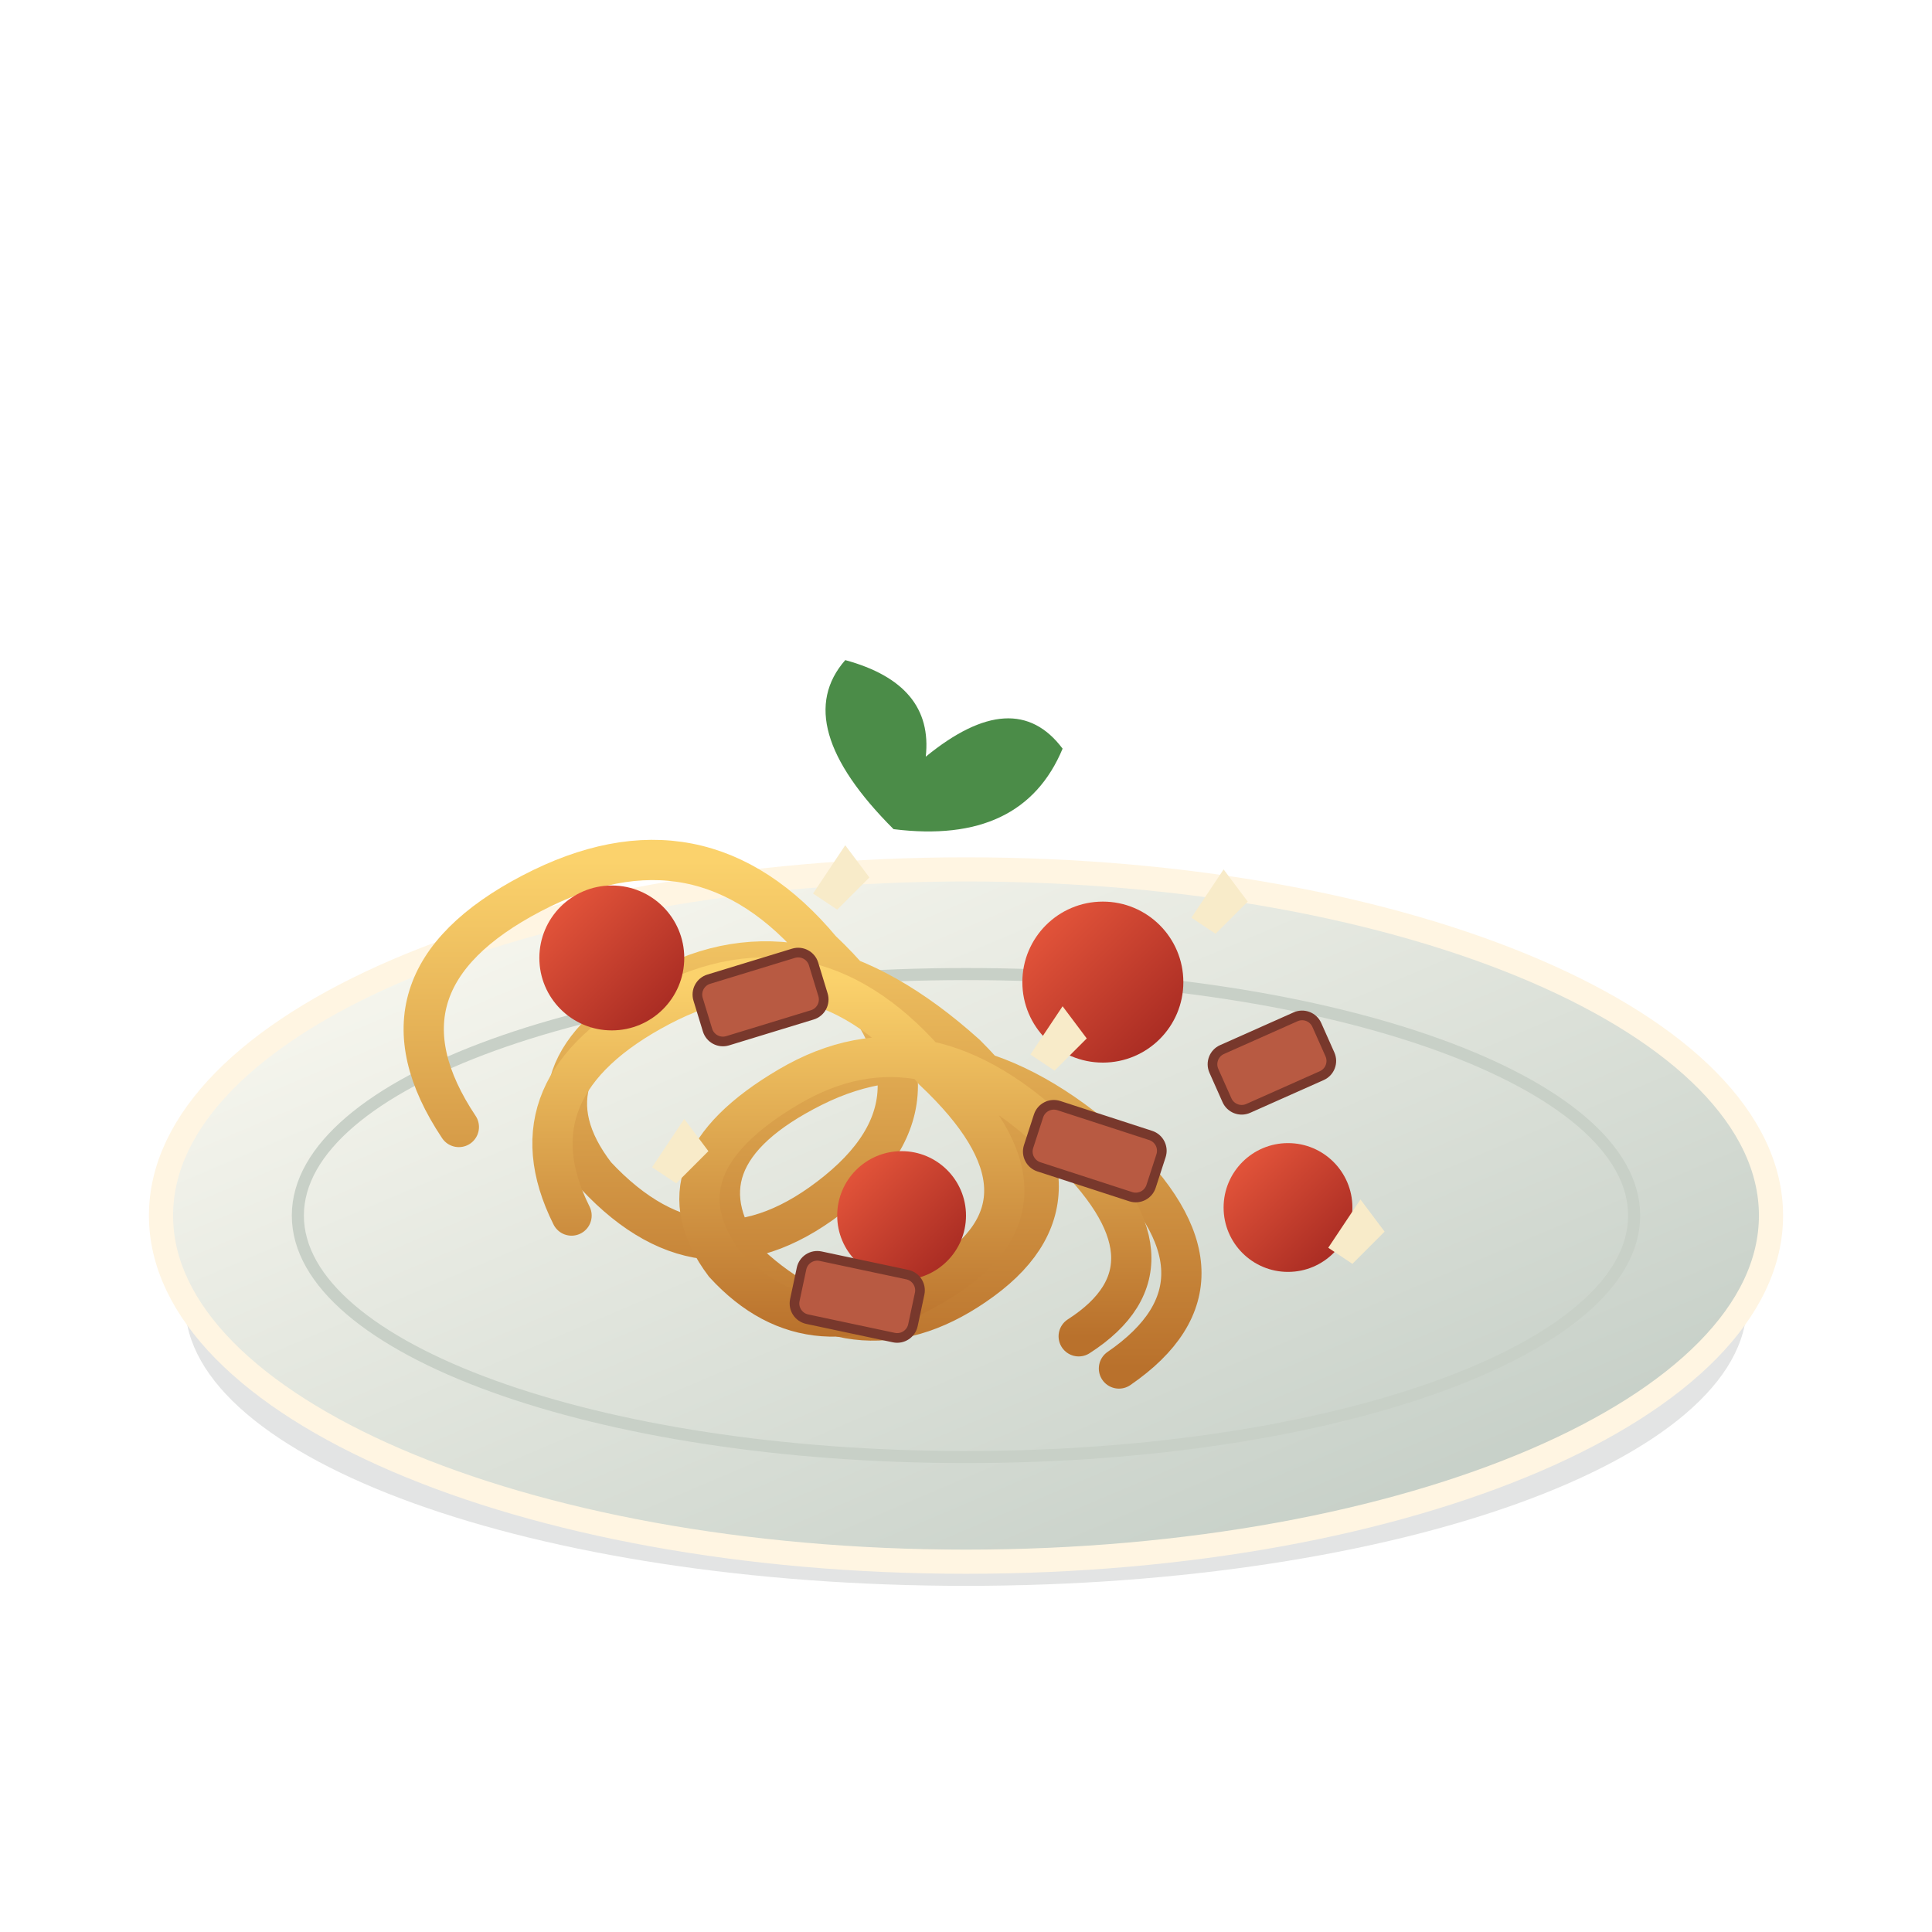
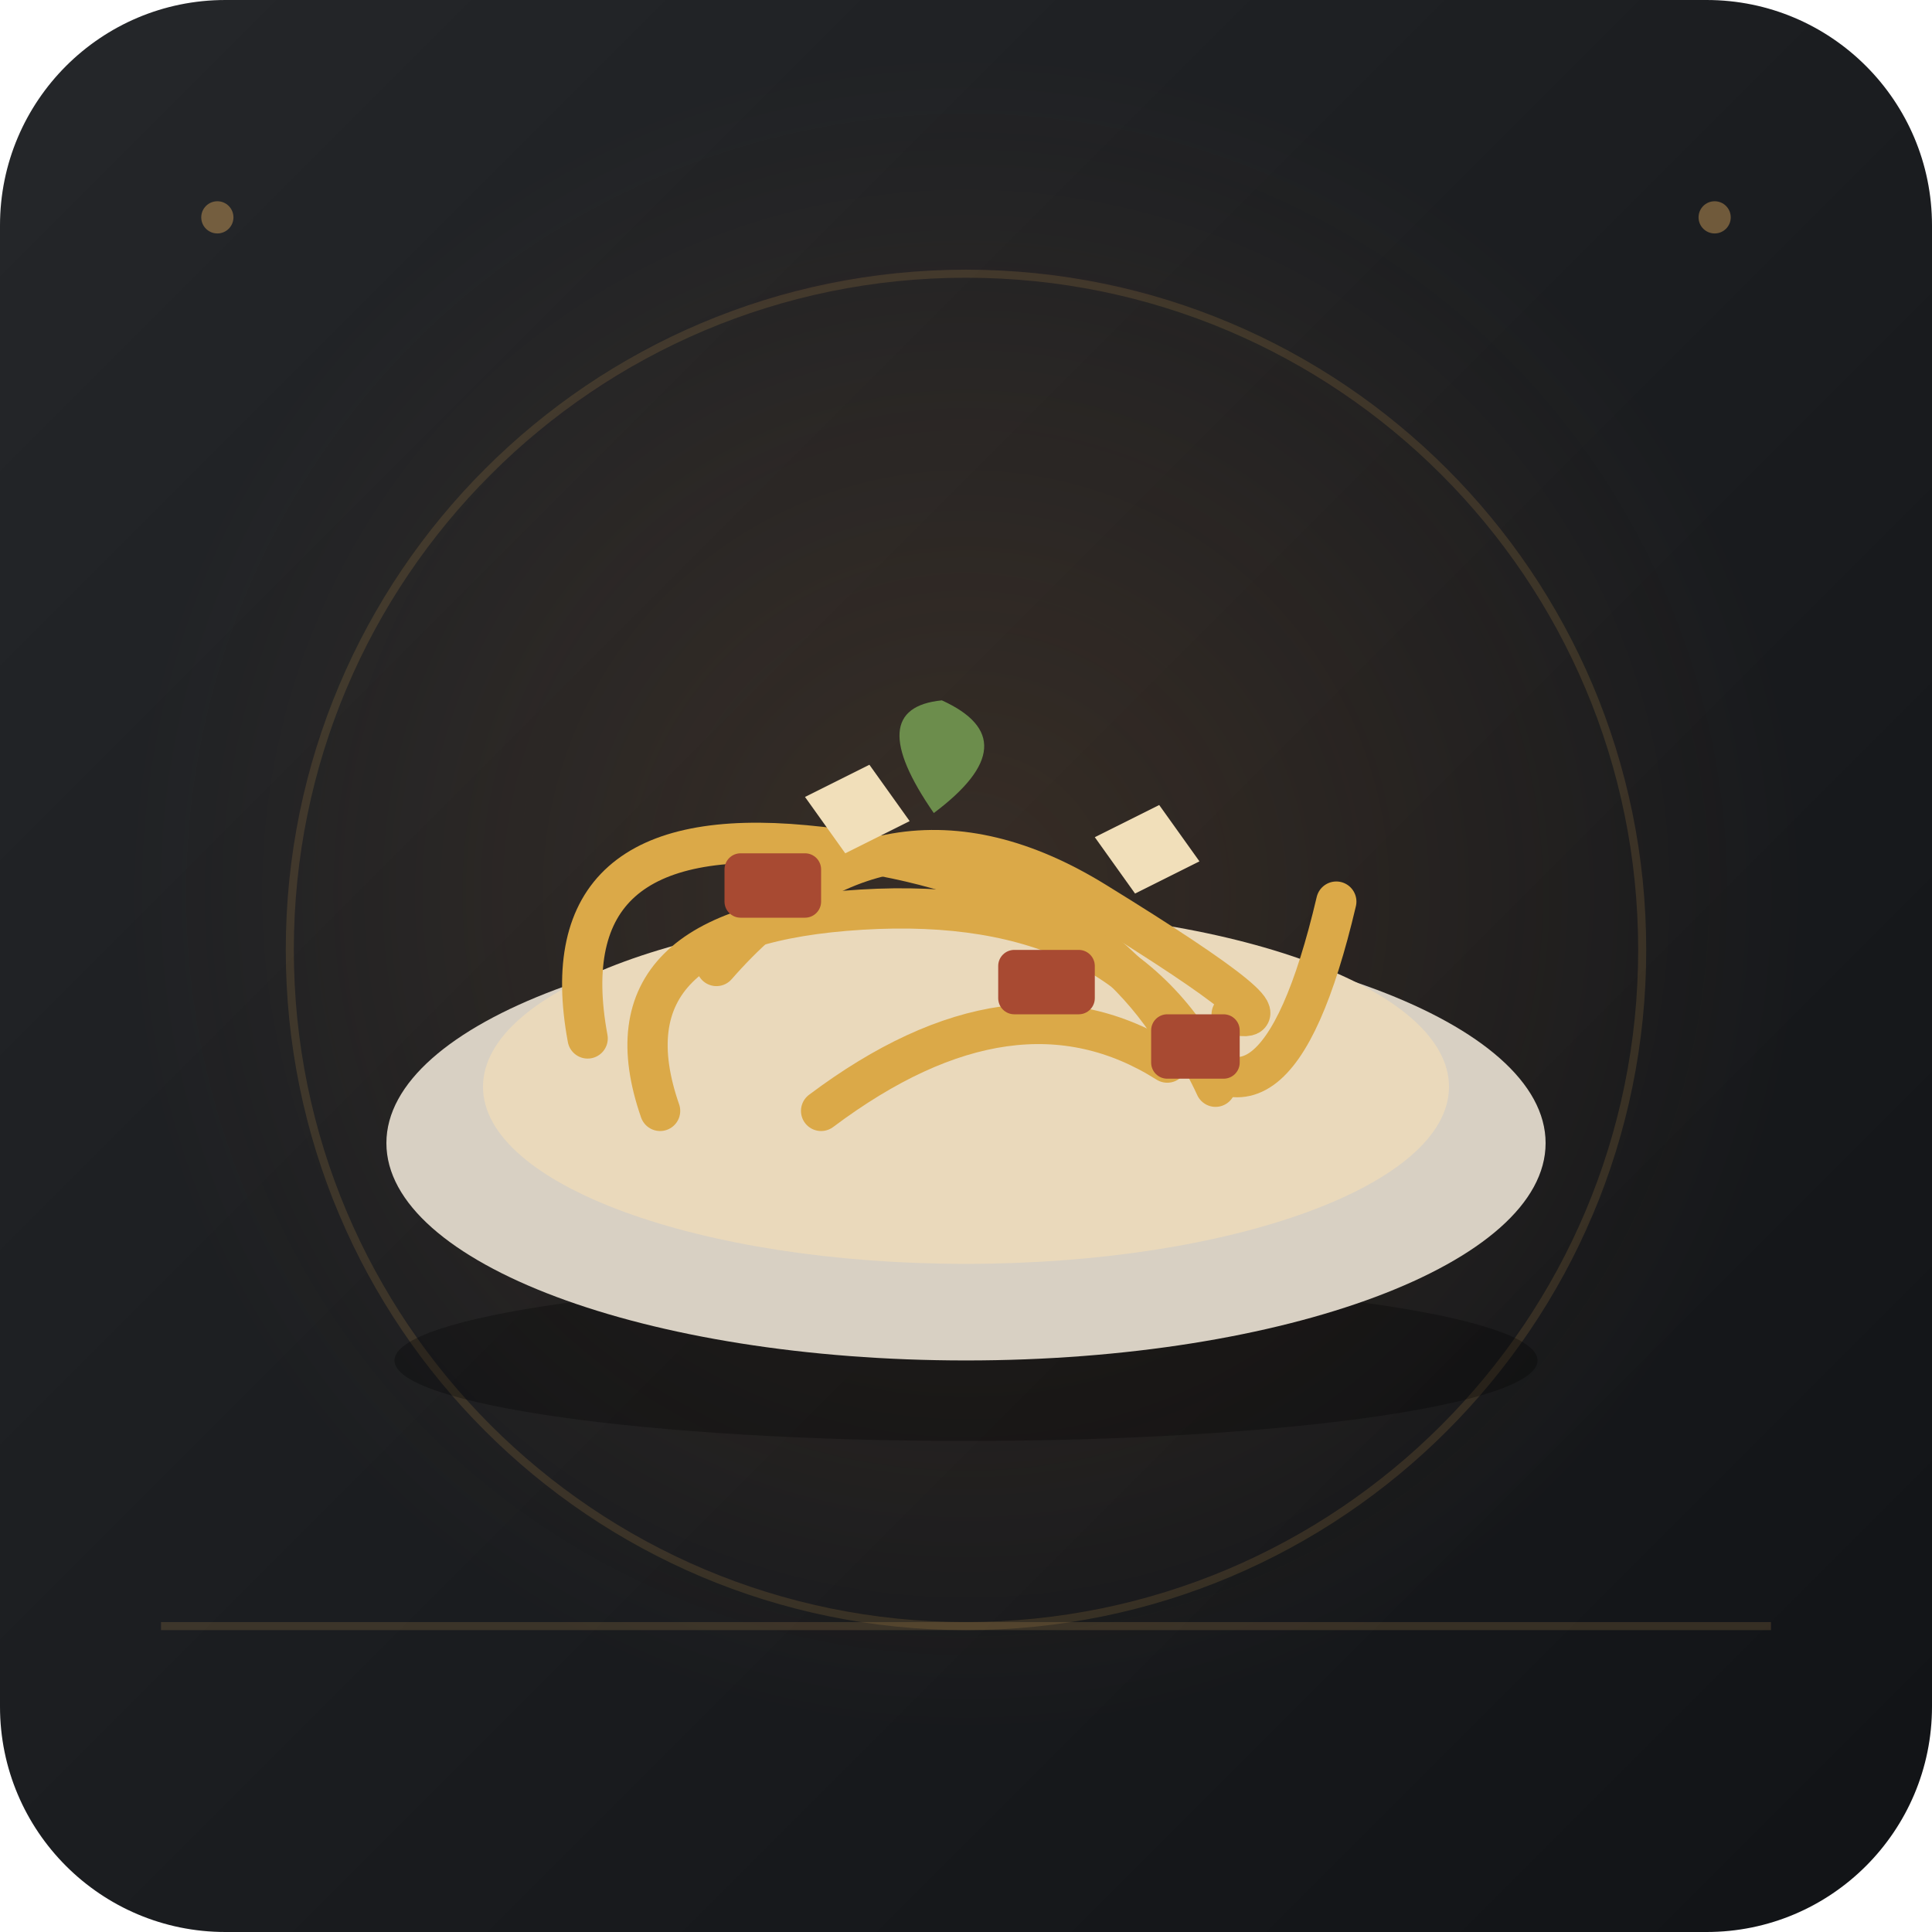
- <svg xmlns="http://www.w3.org/2000/svg" viewBox="0 0 240 240" role="img" aria-labelledby="svg-title svg-desc">
+ <svg xmlns="http://www.w3.org/2000/svg" width="1024" height="1024" viewBox="0 0 240 240" role="img" aria-labelledby="t-spaghetti-amatriciana d-spaghetti-amatriciana">
  <defs>
-     <linearGradient id="plate" x2="1" y2="1">
-       <stop stop-color="#fffdf5" />
-       <stop offset="1" stop-color="#bdc8c0" />
+     <linearGradient id="bg" x1="0" y1="0" x2="1" y2="1">
+       <stop stop-color="#25272a" />
+       <stop offset="1" stop-color="#111316" />
    </linearGradient>
-     <linearGradient id="pasta" x2="0" y2="1">
-       <stop stop-color="#fbd26c" />
-       <stop offset="1" stop-color="#b9712c" />
-     </linearGradient>
-     <linearGradient id="sauce" x2="1" y2="1">
-       <stop stop-color="#ed5b3e" />
-       <stop offset="1" stop-color="#9f251f" />
-     </linearGradient>
+     <radialGradient id="glow">
+       <stop stop-color="#b8753c" stop-opacity=".18" />
+       <stop offset="1" stop-color="#b8753c" stop-opacity="0" />
+     </radialGradient>
  </defs>
-   <ellipse cx="120" cy="162" rx="97" ry="35" fill="#111916" opacity=".12" />
-   <ellipse cx="120" cy="151" rx="100" ry="43" fill="url(#plate)" stroke="#fff5e2" stroke-width="3" />
-   <ellipse cx="120" cy="151" rx="83" ry="30" fill="none" stroke="#c8d0c7" stroke-width="1.5" />
-   <g fill="none" stroke="url(#pasta)" stroke-width="5" stroke-linecap="round">
-     <path d="M57 140q-12-18 9-29t36 7q18 17 2 30t-30-2q-10-13 8-23t38 8q17 17 2 28t-29-2q-10-13 8-22t37 8q17 16 1 27" />
-     <path d="M71 151q-8-16 11-26t34 8q17 16 1 26t-27-2q-9-12 8-22t34 7q16 15 2 24" />
+   <rect width="240" height="240" rx="28" fill="url(#bg)" />
+   <circle cx="120" cy="111" r="104" fill="url(#glow)" />
+   <circle cx="120" cy="118" r="84" fill="none" stroke="#f0b65a" stroke-opacity=".14" />
+   <ellipse cx="120" cy="169" rx="71" ry="10" fill="#000" opacity=".28" />
+   <ellipse cx="120" cy="142" rx="72" ry="27" fill="#d8d0c3" />
+   <ellipse cx="120" cy="135" rx="60" ry="22" fill="#ead9bb" />
+   <g fill="none" stroke="#dba948" stroke-width="5" stroke-linecap="round">
+     <path d="M73 129 Q68 102 100 105 T145 127 T166 112" />
+     <path d="M82 138 Q74 115 107 113 T151 135" />
+     <path d="M89 120 Q110 96 136 112 T153 126" />
+     <path d="M102 138 Q126 120 145 132" />
  </g>
-   <g fill="url(#sauce)">
-     <circle cx="76" cy="119" r="9" />
-     <circle cx="137" cy="122" r="10" />
-     <circle cx="112" cy="151" r="8" />
-     <circle cx="160" cy="150" r="8" />
+   <g fill="#a84a32">
+     <rect x="90" y="106" width="12" height="8" rx="2" />
+     <rect x="124" y="118" width="12" height="8" rx="2" />
+     <rect x="143" y="126" width="11" height="8" rx="2" />
  </g>
-   <g fill="#b85a42" stroke="#78382c" stroke-width="1.2">
-     <rect x="87" y="120" width="15" height="8" rx="2" transform="rotate(-17 94 124)" />
-     <rect x="128" y="139" width="16" height="8" rx="2" transform="rotate(18 136 143)" />
-     <rect x="151" y="128" width="14" height="8" rx="2" transform="rotate(-24 158 132)" />
-     <rect x="99" y="157" width="15" height="8" rx="2" transform="rotate(12 106 161)" />
+   <g fill="#f1dfba">
+     <path d="M100 99 l8 -4 l5 7 l-8 4Z" />
+     <path d="M136 104 l8 -4 l5 7 l-8 4Z" />
  </g>
-   <g fill="#f8ebc9">
-     <path d="M101 111l4-6 3 4-4 4Z" />
-     <path d="M148 114l4-6 3 4-4 4Z" />
-     <path d="M128 131l4-6 3 4-4 4Z" />
-     <path d="M81 145l4-6 3 4-4 4Z" />
-     <path d="M165 155l4-6 3 4-4 4Z" />
-   </g>
-   <path d="M111 103q-13-13-6-21 11 3 10 12 11-9 17-1-5 12-21 10Z" fill="#4b8c48" />
+   <path d="M116 101 q-9 -13 1 -14 q11 5 -1 14" fill="#6c8d4c" />
+   <path d="M20 202 H220" stroke="#d7a35b" stroke-opacity=".18" />
+   <circle cx="27" cy="27" r="2" fill="#d7a35b" opacity=".45" />
+   <circle cx="213" cy="27" r="2" fill="#d7a35b" opacity=".45" />
</svg>
